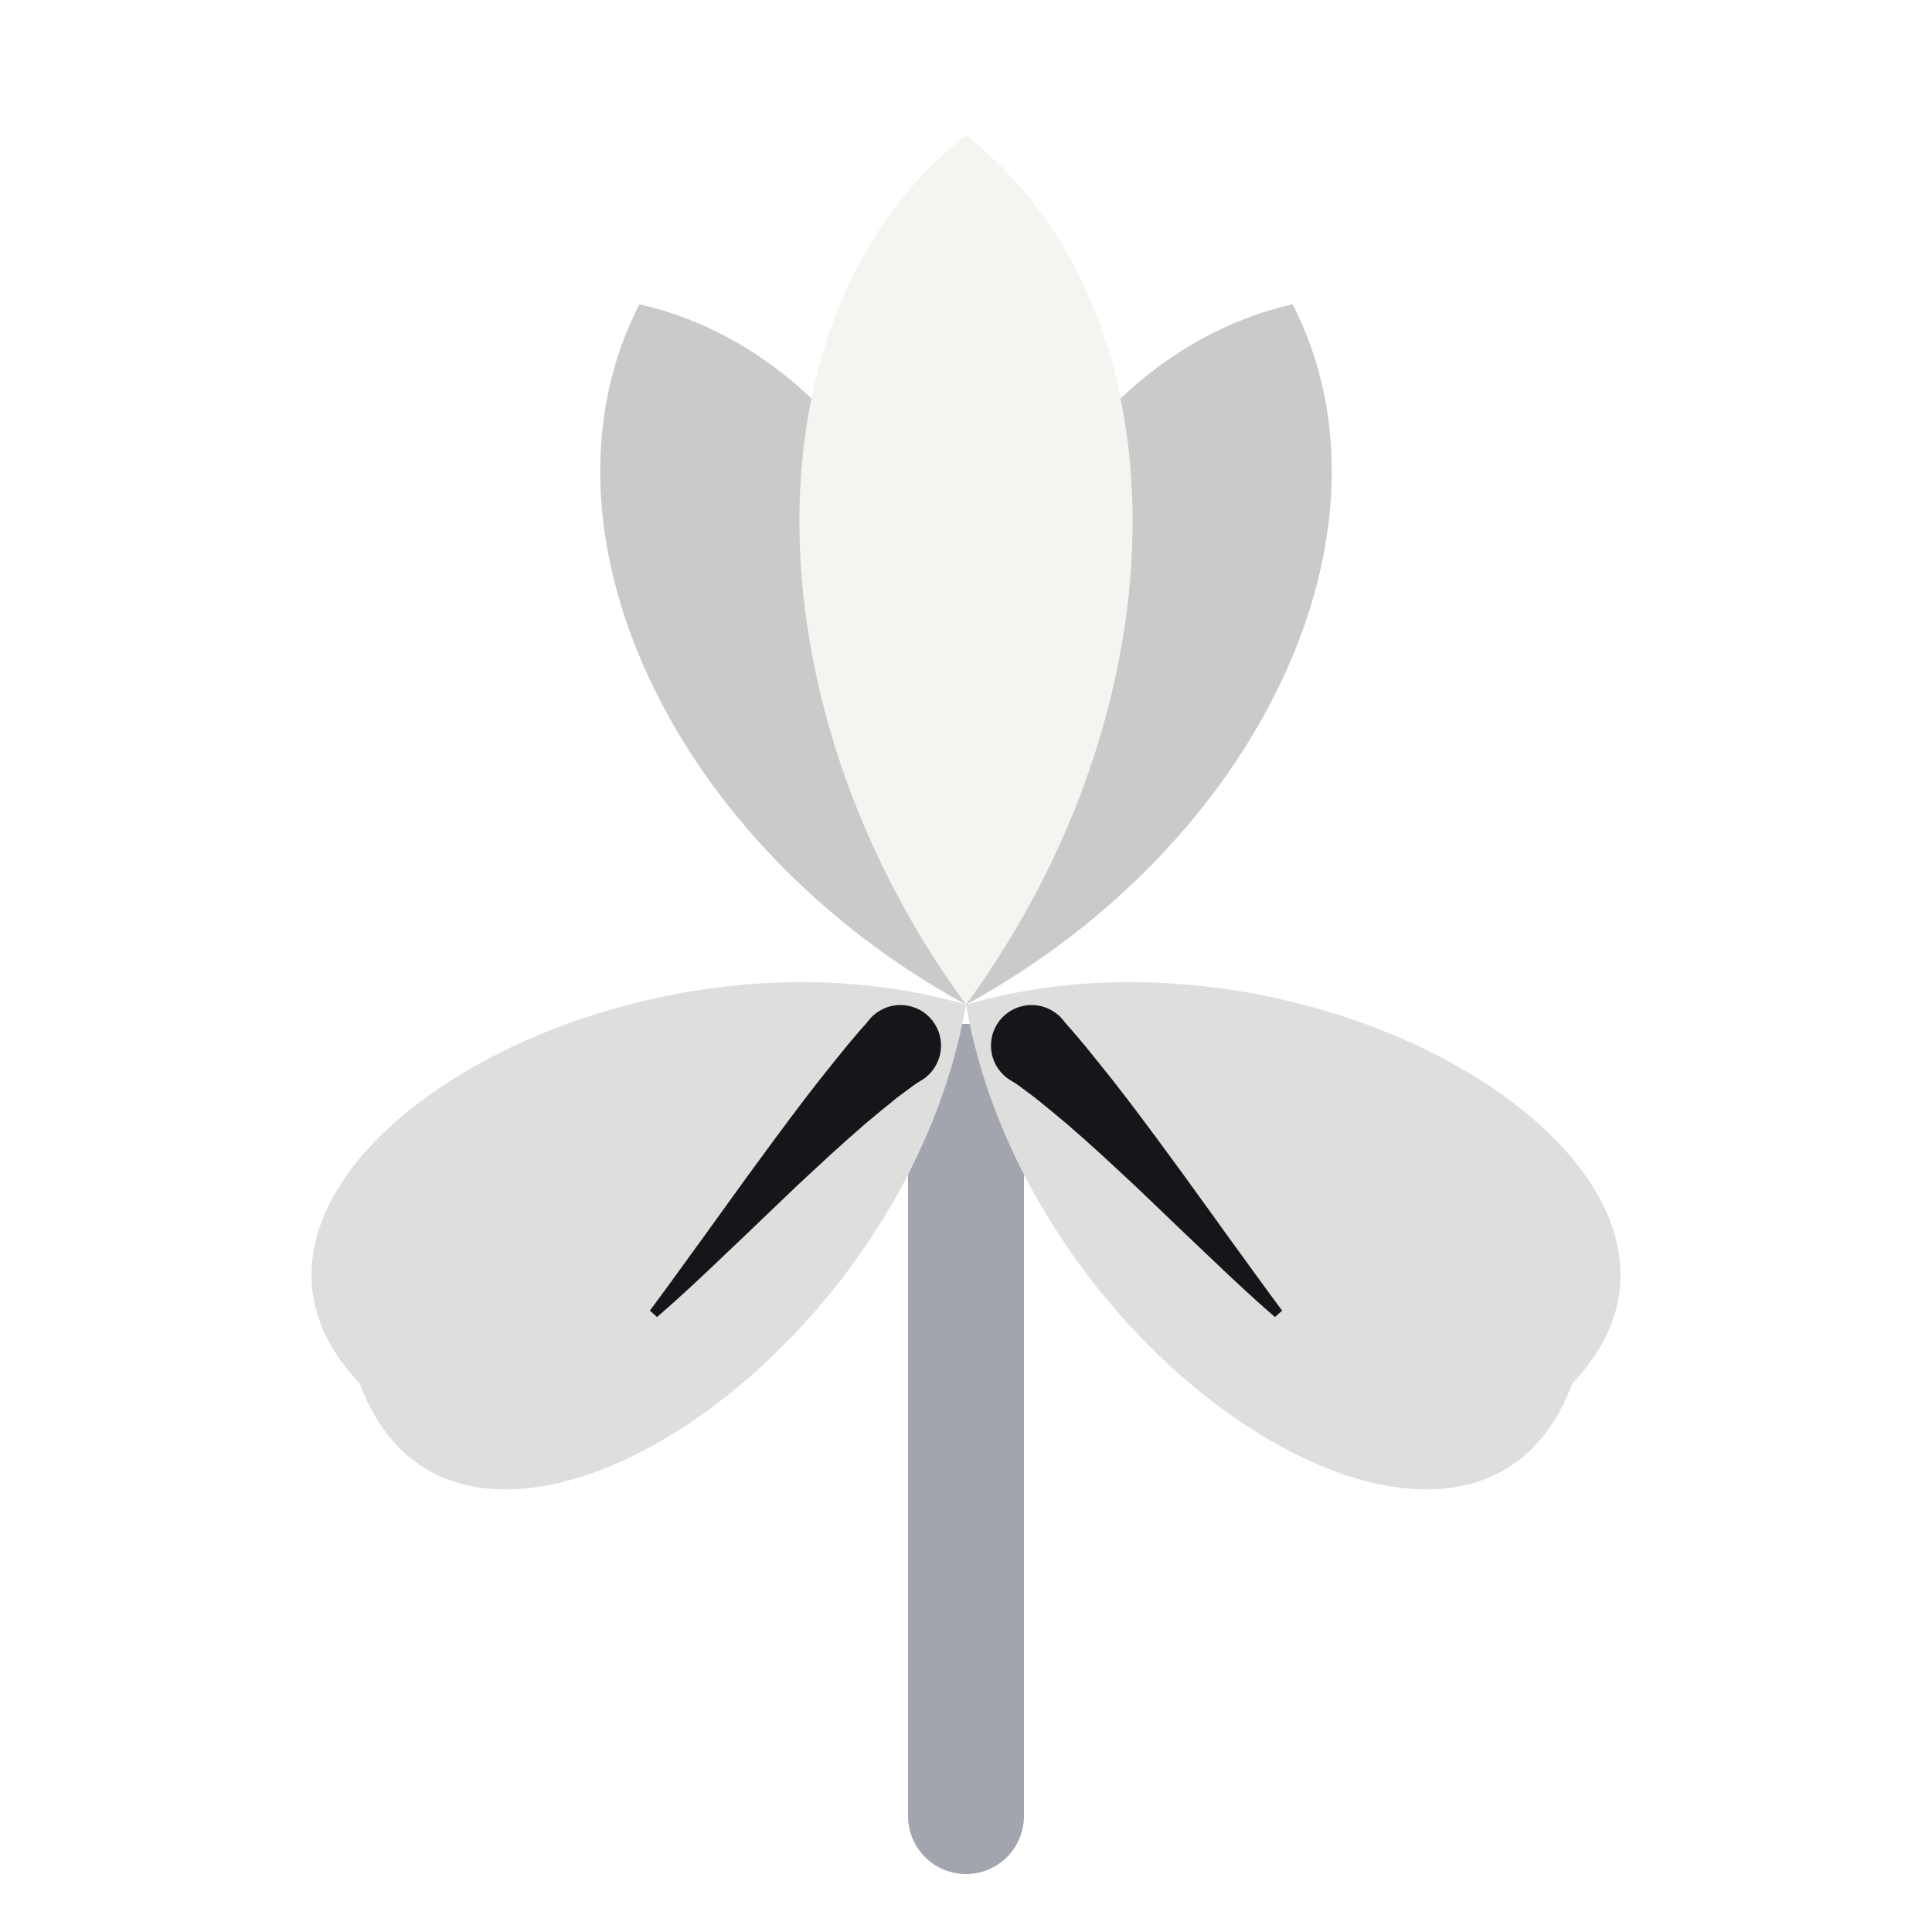
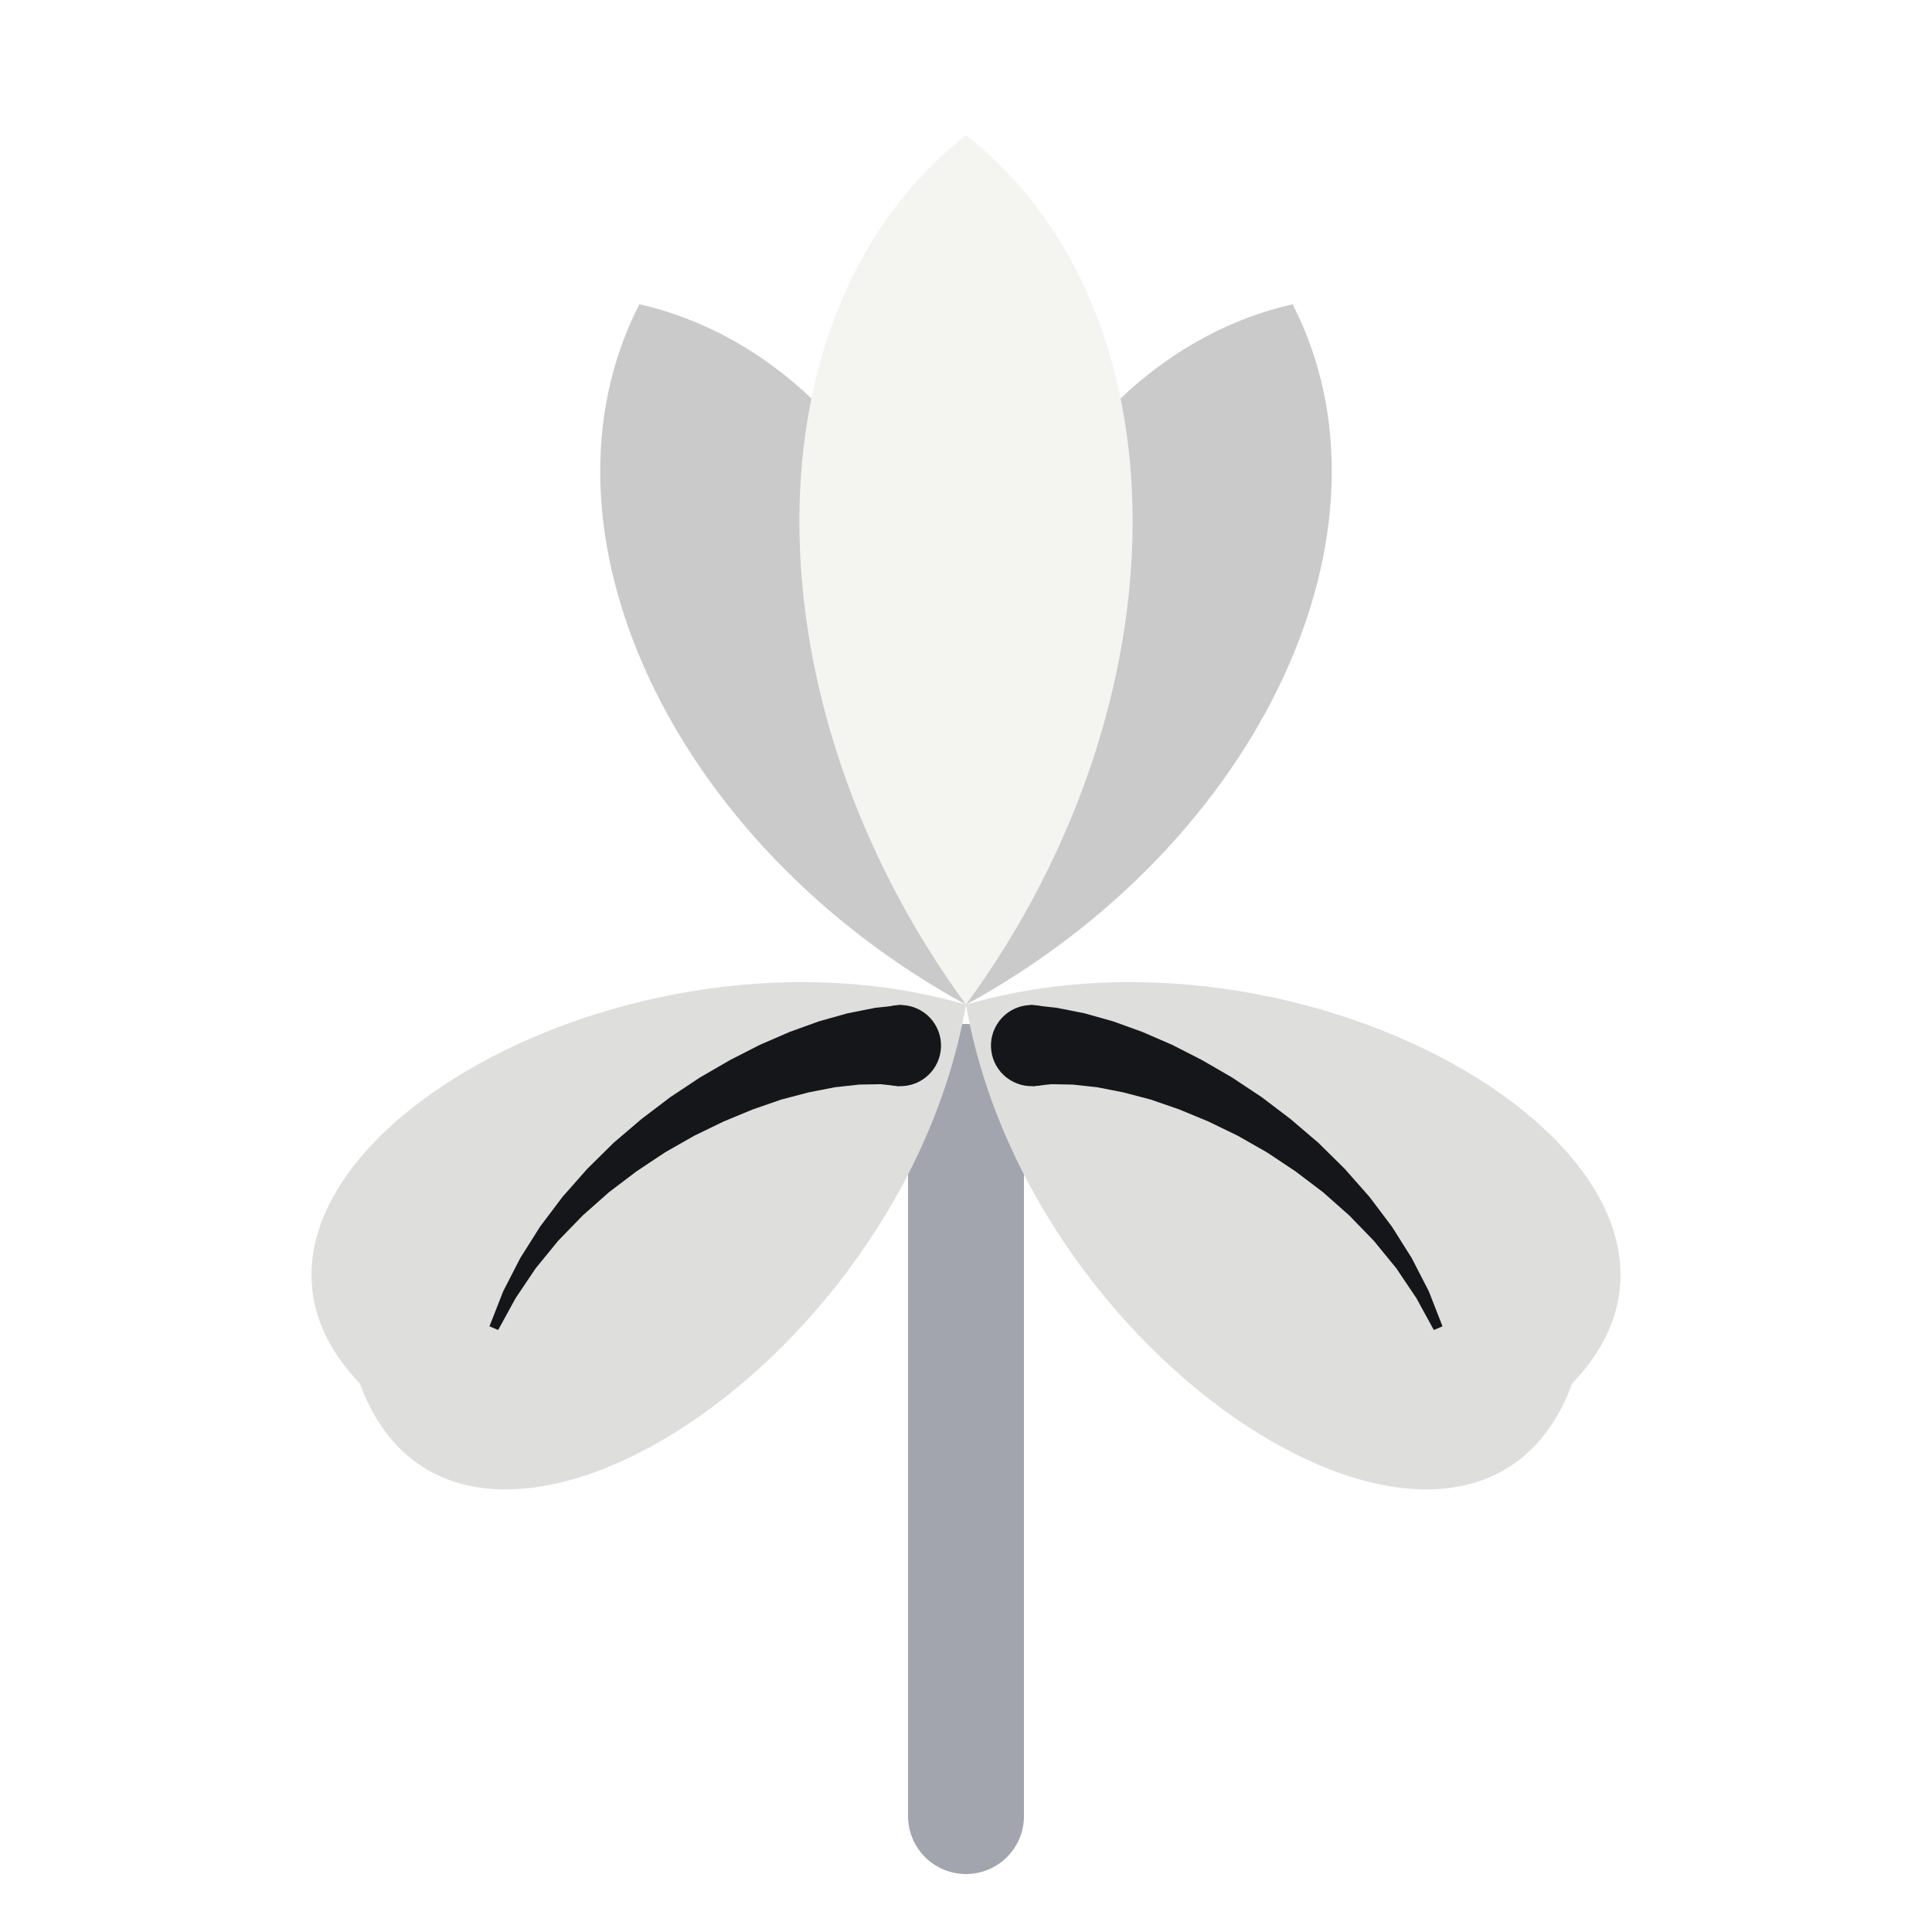
<svg xmlns="http://www.w3.org/2000/svg" viewBox="0 0 100 100">
  <path d="M50 56 V94" fill="none" stroke="#A2A5AD" stroke-width="6" stroke-linecap="round" />
  <g transform="translate(50 52) rotate(122)">
    <path d="M0 0 C-14.4 -12.9 -14.4 -40.0 0 -37 C14.4 -40.0 14.4 -12.9 0 0 Z" fill="#DEDEDC" />
    <g fill="#15161A">
-       <path d="M2.07 -3.67 L2.11 -4.58 L2.19 -5.56 L2.32 -6.61 L2.47 -7.71 L2.66 -8.87 L2.87 -10.06 L3.10 -11.27 L3.34 -12.51 L3.60 -13.76 L3.86 -15.01 L4.12 -16.26 L4.37 -17.49 L4.62 -18.71 L4.85 -19.89 L5.06 -21.04 L5.24 -22.13 L4.76 -22.27 L4.35 -21.23 L3.92 -20.16 L3.47 -19.05 L3.01 -17.91 L2.53 -16.74 L2.05 -15.56 L1.57 -14.38 L1.09 -13.18 L0.62 -12.00 L0.16 -10.82 L-0.28 -9.67 L-0.70 -8.53 L-1.09 -7.42 L-1.46 -6.35 L-1.79 -5.32 L-2.07 -4.33 Z" />
+       <path d="M1.75 -5.17 L1.15 -5.93 L0.58 -6.88 L0.03 -8.02 L-0.46 -9.30 L-0.90 -10.71 L-1.25 -12.24 L-1.52 -13.85 L-1.70 -15.53 L-1.77 -17.26 L-1.72 -19.03 L-1.56 -20.81 L-1.26 -22.60 L-0.82 -24.38 L-0.23 -26.12 L0.53 -27.82 L1.45 -29.46 L1.05 -29.74 L-0.11 -28.18 L-1.10 -26.52 L-1.94 -24.78 L-2.63 -22.98 L-3.18 -21.13 L-3.60 -19.26 L-3.88 -17.38 L-4.05 -15.52 L-4.10 -13.68 L-4.04 -11.88 L-3.89 -10.15 L-3.64 -8.49 L-3.30 -6.91 L-2.87 -5.44 L-2.35 -4.07 L-1.75 -2.83 Z" />
      <circle cx="0.00" cy="-4.00" r="2.10" />
    </g>
  </g>
  <g transform="translate(50 52) rotate(-122)">
    <path d="M0 0 C-14.4 -12.9 -14.4 -40.0 0 -37 C14.4 -40.0 14.4 -12.9 0 0 Z" fill="#DEDEDC" />
    <g fill="#15161A">
-       <path d="M2.07 -4.33 L1.79 -5.32 L1.46 -6.35 L1.09 -7.42 L0.70 -8.53 L0.28 -9.67 L-0.16 -10.82 L-0.62 -12.00 L-1.09 -13.18 L-1.57 -14.38 L-2.05 -15.56 L-2.53 -16.74 L-3.01 -17.91 L-3.47 -19.05 L-3.92 -20.16 L-4.35 -21.23 L-4.76 -22.27 L-5.24 -22.13 L-5.06 -21.04 L-4.85 -19.89 L-4.62 -18.71 L-4.37 -17.49 L-4.12 -16.26 L-3.86 -15.01 L-3.60 -13.76 L-3.34 -12.51 L-3.10 -11.27 L-2.87 -10.06 L-2.66 -8.87 L-2.47 -7.71 L-2.32 -6.61 L-2.19 -5.56 L-2.11 -4.58 L-2.07 -3.67 Z" />
+       <path d="M1.75 -2.83 L2.35 -4.07 L2.87 -5.44 L3.30 -6.91 L3.64 -8.49 L3.89 -10.15 L4.04 -11.88 L4.10 -13.68 L4.05 -15.52 L3.88 -17.38 L3.60 -19.26 L3.18 -21.13 L2.63 -22.98 L1.94 -24.78 L1.10 -26.52 L0.11 -28.18 L-1.05 -29.74 L-1.45 -29.46 L-0.53 -27.82 L0.23 -26.12 L0.82 -24.38 L1.26 -22.60 L1.56 -20.81 L1.72 -19.03 L1.77 -17.26 L1.70 -15.53 L1.52 -13.85 L1.25 -12.24 L0.90 -10.71 L0.46 -9.30 L-0.03 -8.02 L-0.58 -6.88 L-1.15 -5.93 L-1.75 -5.17 Z" />
      <circle cx="0.00" cy="-4.00" r="2.10" />
    </g>
  </g>
  <g transform="translate(50 52) rotate(25)">
    <path d="M0 0 C-10.3 -14.0 -10.3 -32.0 0 -40 C10.3 -32.0 10.3 -14.0 0 0 Z" fill="#C9CAC9" />
  </g>
  <g transform="translate(50 52) rotate(-25)">
    <path d="M0 0 C-10.3 -14.0 -10.3 -32.0 0 -40 C10.3 -32.0 10.3 -14.0 0 0 Z" fill="#C9CAC9" />
  </g>
  <g transform="translate(50 52) rotate(0)">
    <path d="M0 0 C-11.5 -15.7 -11.5 -36.0 0 -45 C11.5 -36.0 11.5 -15.7 0 0 Z" fill="#F4F4F1" />
  </g>
</svg>
